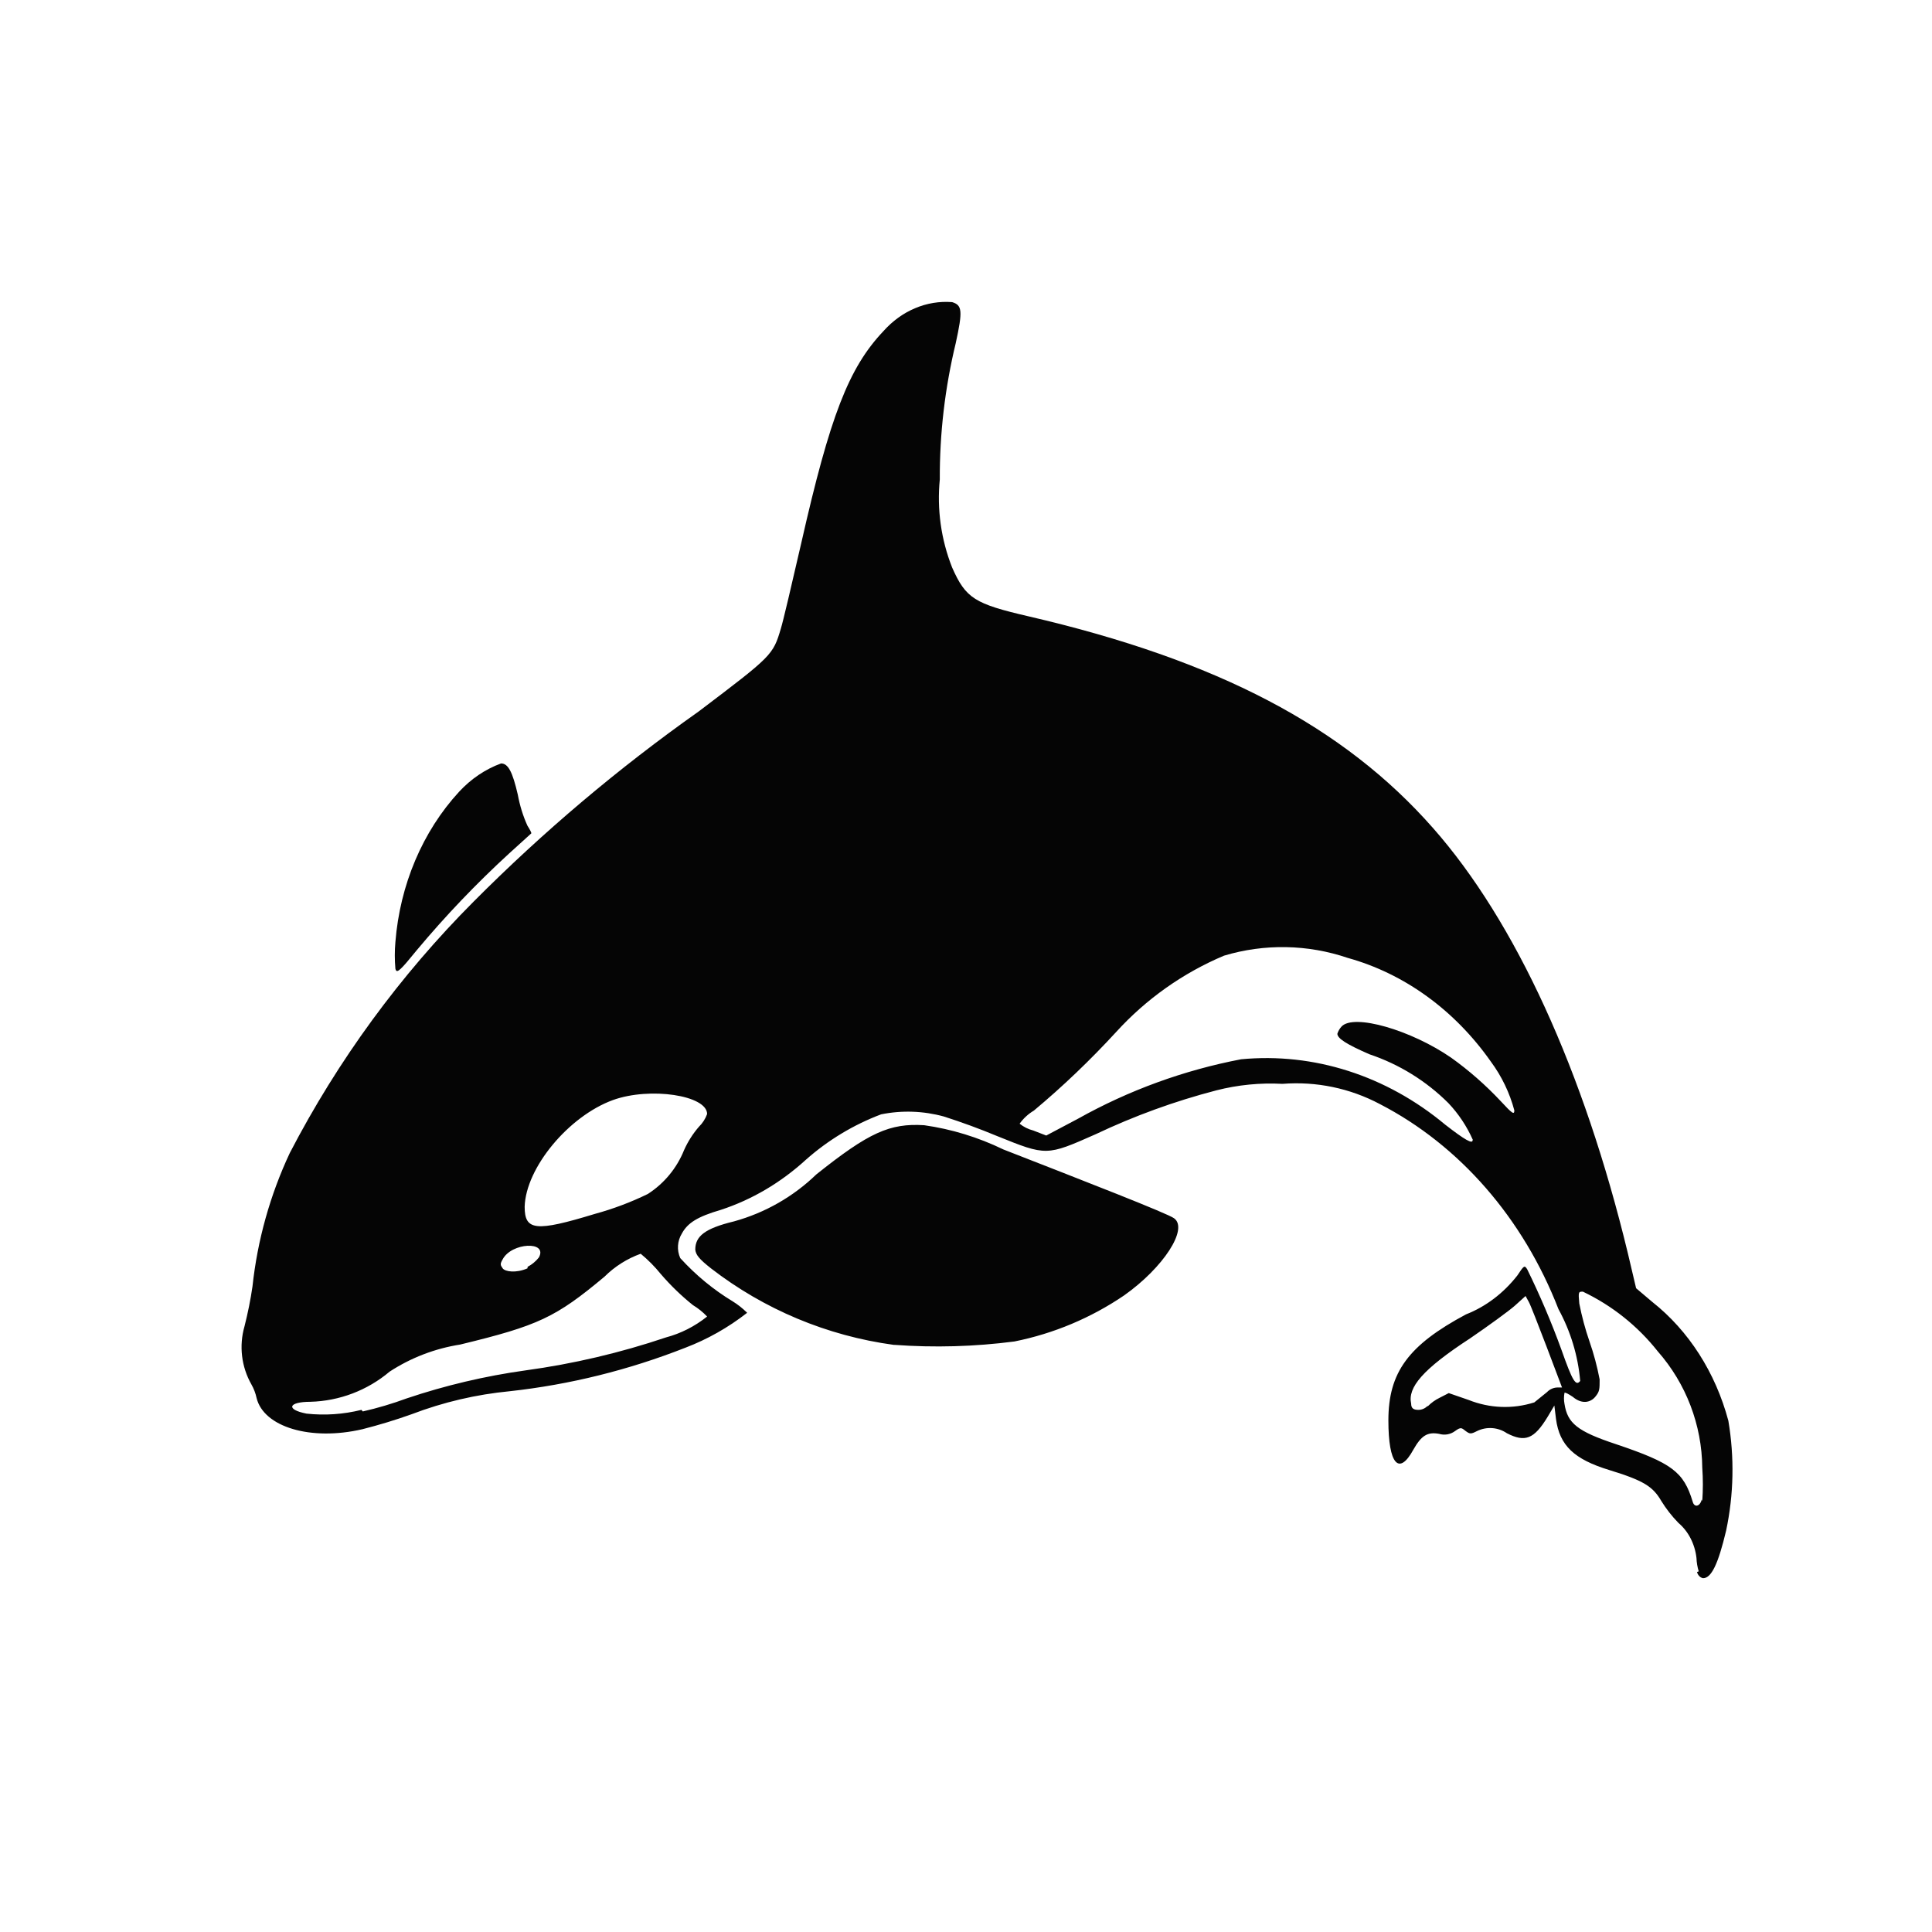
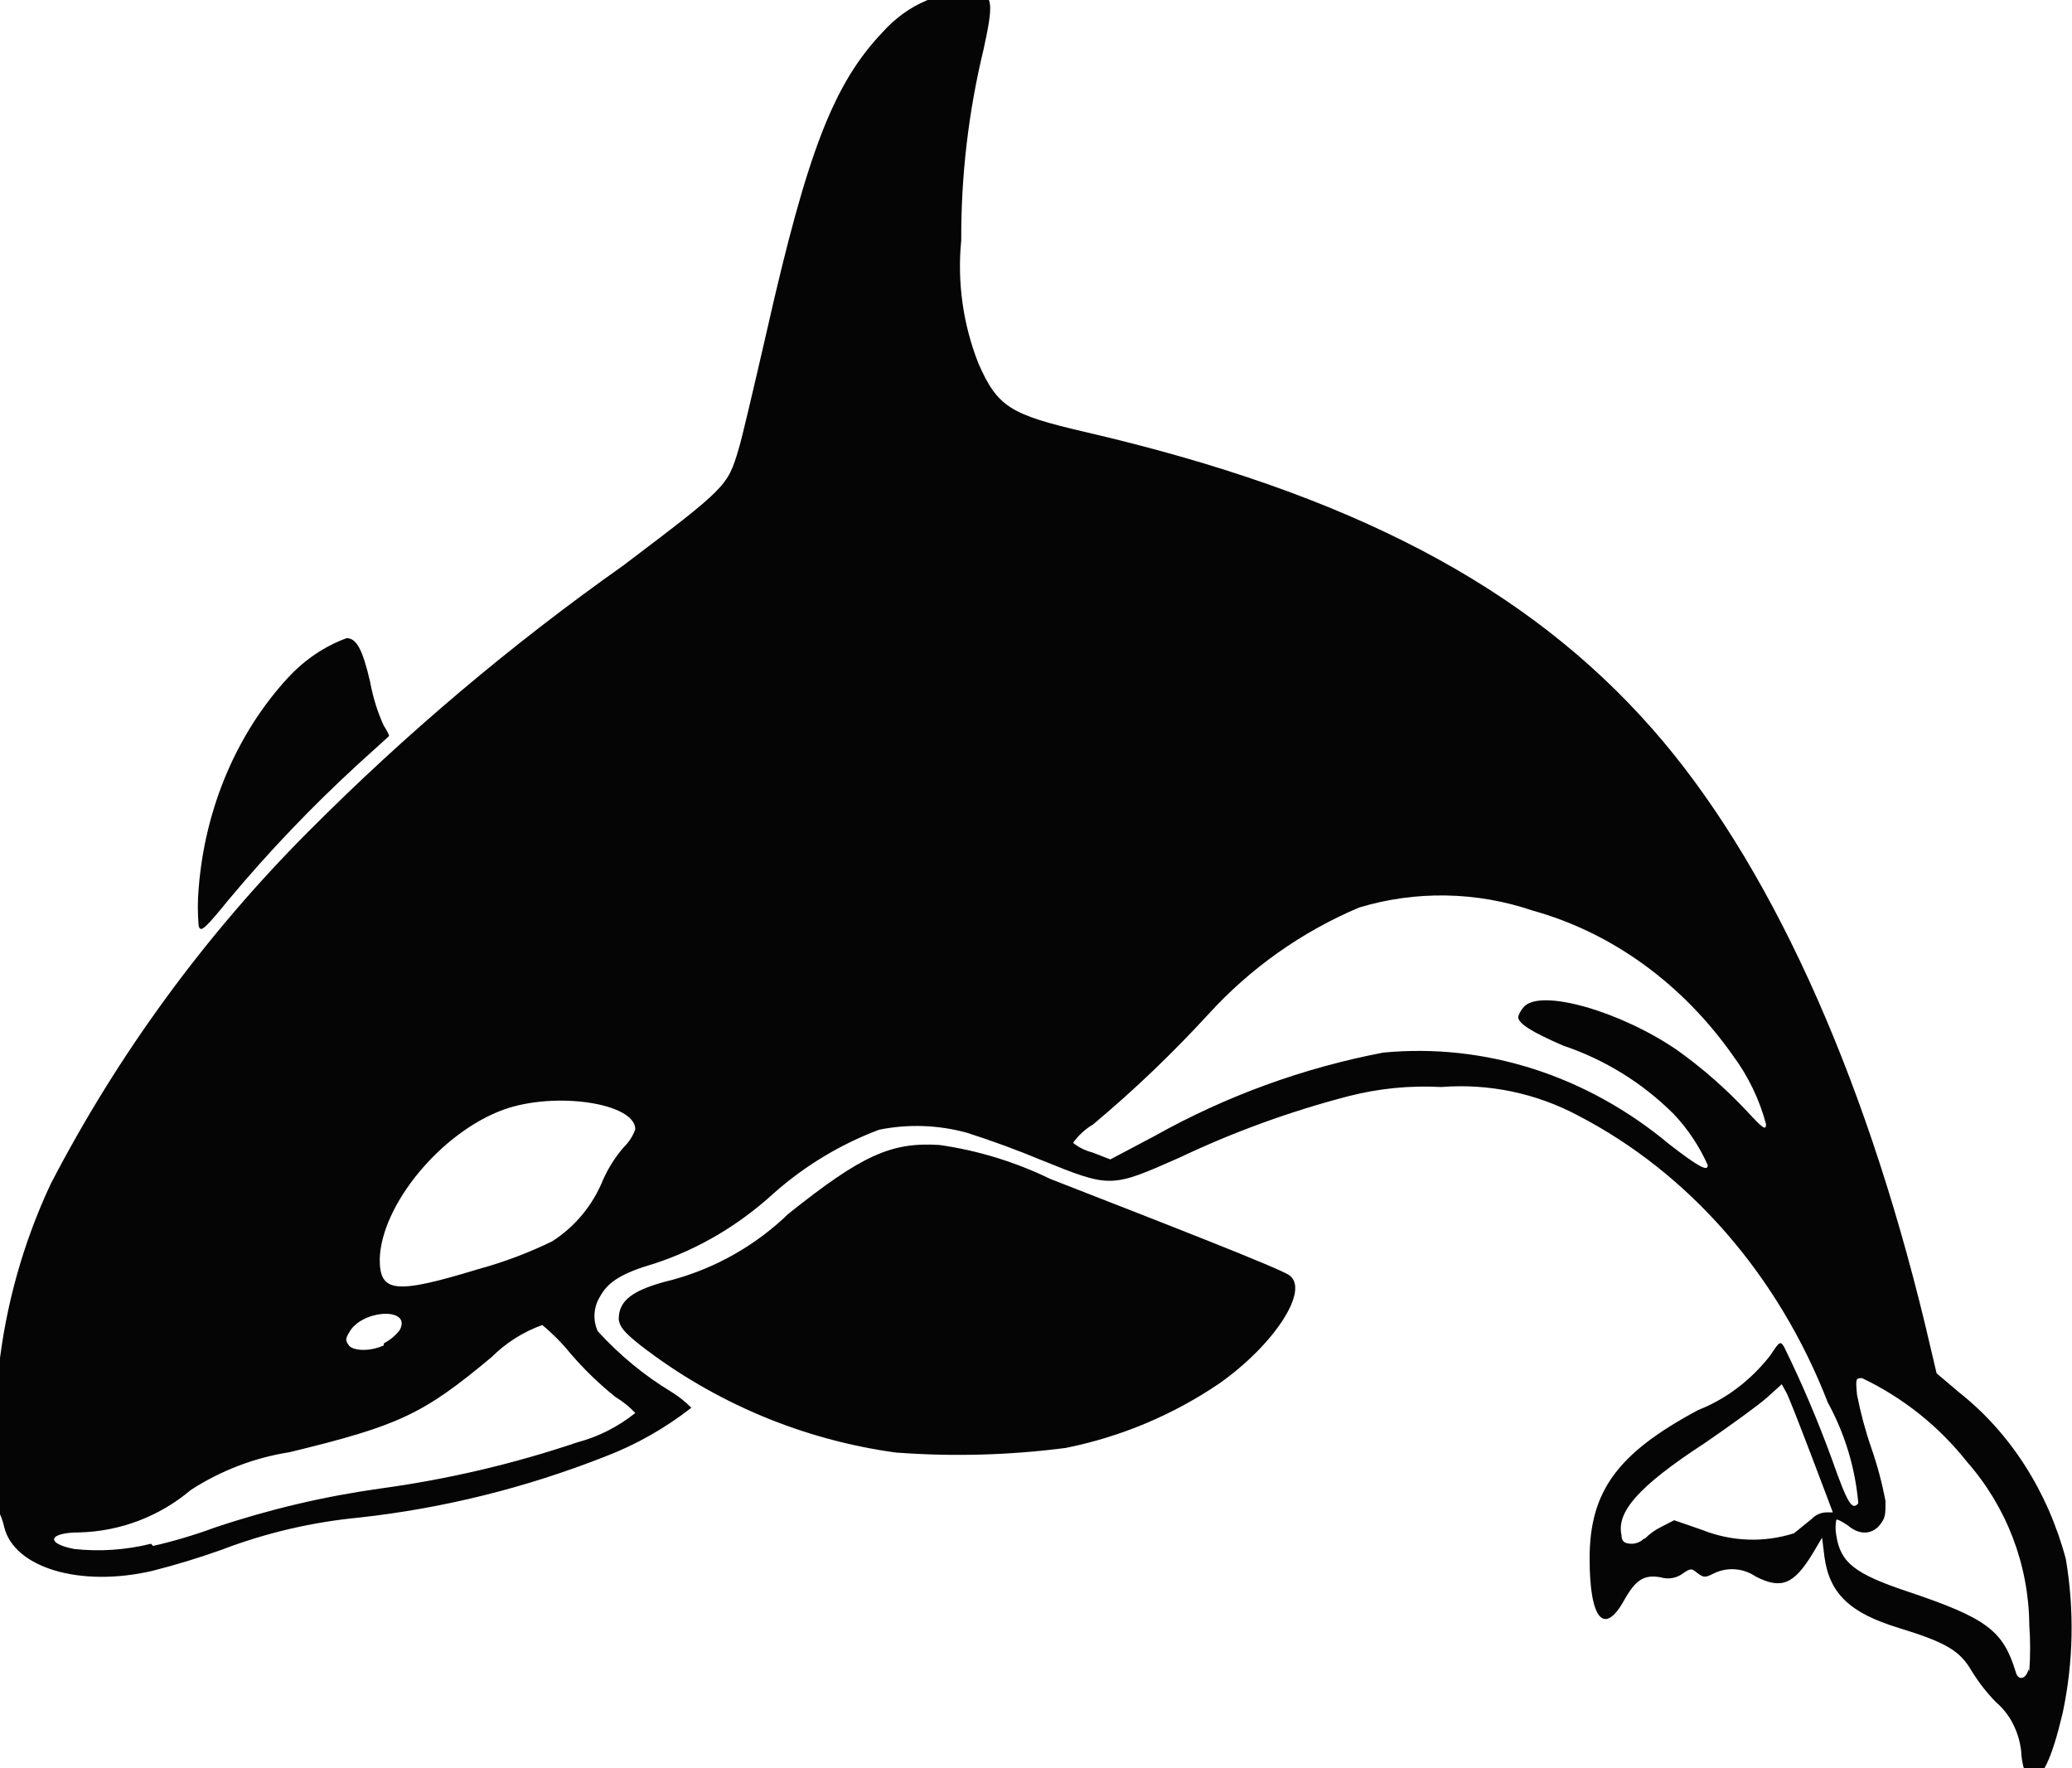
- <svg xmlns="http://www.w3.org/2000/svg" width="32" height="32" fill="none">
+ <svg xmlns="http://www.w3.org/2000/svg" fill="none" viewBox="4.2 5.1 24.5 20.9">
  <path d="M28.136 26.026a.857.857 0 01-.037-.221.947.947 0 00-.098-.326.84.84 0 00-.202-.256 2.098 2.098 0 01-.282-.361c-.14-.242-.295-.34-.867-.515-.573-.176-.819-.402-.878-.846l-.027-.221-.113.19c-.223.367-.373.423-.673.269a.493.493 0 00-.495-.036c-.1.051-.118.051-.187 0-.068-.052-.077-.073-.177 0a.298.298 0 01-.264.046c-.195-.036-.295.03-.427.263-.24.438-.413.237-.413-.485 0-.798.332-1.247 1.286-1.757.327-.128.62-.35.85-.644.109-.165.118-.175.163-.103.212.432.402.878.568 1.335.182.515.237.608.31.515a3.019 3.019 0 00-.36-1.19c-.585-1.506-1.638-2.714-2.958-3.396a2.946 2.946 0 00-1.613-.335 3.629 3.629 0 00-1.096.108 11.3 11.3 0 00-2 .727c-.813.36-.813.36-1.63.03a11.097 11.097 0 00-.882-.324 2.245 2.245 0 00-1.04-.036 4.02 4.02 0 00-1.246.752c-.416.38-.895.662-1.409.83-.386.113-.55.216-.645.392a.437.437 0 00-.027.407c.258.283.55.524.868.716.086.053.167.117.24.19-.315.246-.66.44-1.022.578-.94.37-1.917.612-2.909.721-.553.053-1.1.18-1.626.381a8.974 8.974 0 01-.814.248c-.859.2-1.636-.037-1.754-.516a.791.791 0 00-.086-.226 1.249 1.249 0 01-.114-.963c.055-.218.1-.438.132-.66a6.962 6.962 0 01.618-2.21 16.97 16.97 0 013.045-4.164 28.326 28.326 0 013.726-3.148c1.218-.923 1.232-.933 1.363-1.376.032-.098.182-.737.337-1.412.477-2.107.786-2.906 1.363-3.514.149-.167.327-.296.523-.378.195-.083.405-.117.613-.101.168.051.177.144.06.68a9.436 9.436 0 00-.264 2.257 3.13 3.13 0 00.204 1.458c.227.515.377.603 1.264.809 3.13.726 5.221 1.824 6.703 3.509 1.363 1.546 2.494 4.014 3.226 7.043l.136.577.268.227c.604.477 1.047 1.17 1.26 1.968.102.603.09 1.223-.037 1.82-.132.556-.245.788-.382.788a.117.117 0 01-.063-.035.144.144 0 01-.037-.068l.028-.01zm.059-1.164a3.872 3.872 0 000-.551 2.96 2.96 0 00-.737-1.928 3.501 3.501 0 00-1.24-.989c-.073 0-.078 0-.06.196.042.214.098.424.169.629.071.203.127.414.168.628 0 .165 0 .201-.073.289-.072.087-.213.134-.372 0-.069-.047-.128-.078-.137-.067a.495.495 0 000 .185c.05.32.214.454.85.665.932.314 1.123.459 1.273.953.027.103.122.083.15-.036l.009.026zM6.009 23.378c.246-.056.488-.128.727-.216a10.861 10.861 0 011.968-.464 12.61 12.61 0 002.326-.546c.245-.065.477-.182.682-.346a1.125 1.125 0 00-.236-.19 4.012 4.012 0 01-.532-.515 2.356 2.356 0 00-.332-.335 1.636 1.636 0 00-.6.38c-.809.676-1.095.81-2.39 1.124a2.989 2.989 0 00-1.168.448 2.123 2.123 0 01-1.313.5c-.368 0-.41.129-.064.196.304.033.61.012.909-.062l.023.026zm17.637-.083a.72.72 0 01.2-.144l.15-.077.327.113c.351.14.732.155 1.09.041l.21-.17a.247.247 0 01.181-.077h.068s-.5-1.334-.55-1.417l-.054-.098-.177.16c-.1.088-.432.33-.741.541-.79.515-1.036.814-.977 1.082 0 .082.045.103.123.103a.213.213 0 00.15-.067v.01zM8.74 20.982a.582.582 0 00.186-.155c.15-.278-.454-.247-.6.031-.045.078-.04.093 0 .15.041.056.223.082.41 0l.004-.026zm1.113-.876c.3-.082.594-.192.877-.33a1.55 1.55 0 00.6-.726c.064-.143.147-.273.246-.387a.557.557 0 00.136-.211c0-.31-.945-.453-1.559-.232-.736.268-1.445 1.123-1.463 1.768 0 .396.182.417 1.163.118zm14.542-1.226a2.151 2.151 0 00-.404-.608 3.368 3.368 0 00-1.309-.81c-.377-.164-.531-.262-.531-.34a.32.32 0 01.068-.118c.2-.221 1.154.057 1.817.515.294.21.57.452.823.722.19.206.223.227.223.15a2.39 2.39 0 00-.387-.805c-.6-.855-1.435-1.46-2.372-1.72a3.364 3.364 0 00-2.05-.037 5.091 5.091 0 00-1.785 1.263c-.43.468-.885.903-1.364 1.303a.78.78 0 00-.236.217.596.596 0 00.227.113l.214.083.527-.279a8.983 8.983 0 012.7-.984c1.205-.115 2.406.27 3.38 1.082.332.258.455.325.455.258l.005-.005zm-9.593 3.395a6.341 6.341 0 01-3.026-1.267c-.196-.155-.25-.222-.26-.31 0-.221.155-.35.641-.468a3.175 3.175 0 001.364-.778c.872-.696 1.217-.85 1.786-.815.452.064.894.199 1.313.402 1.322.516 2.727 1.062 2.827 1.14.24.174-.178.818-.828 1.277a4.972 4.972 0 01-1.817.763 9.836 9.836 0 01-1.99.056h-.01zm-8.253-6.23a2.499 2.499 0 010-.442c.075-.947.45-1.832 1.055-2.489.198-.214.435-.374.695-.469.118 0 .19.14.277.515.033.18.086.353.16.516.04.062.072.123.063.128l-.364.33a16.683 16.683 0 00-1.531 1.603c-.268.33-.327.386-.35.324l-.005-.015z" fill="#050505" />
</svg>
